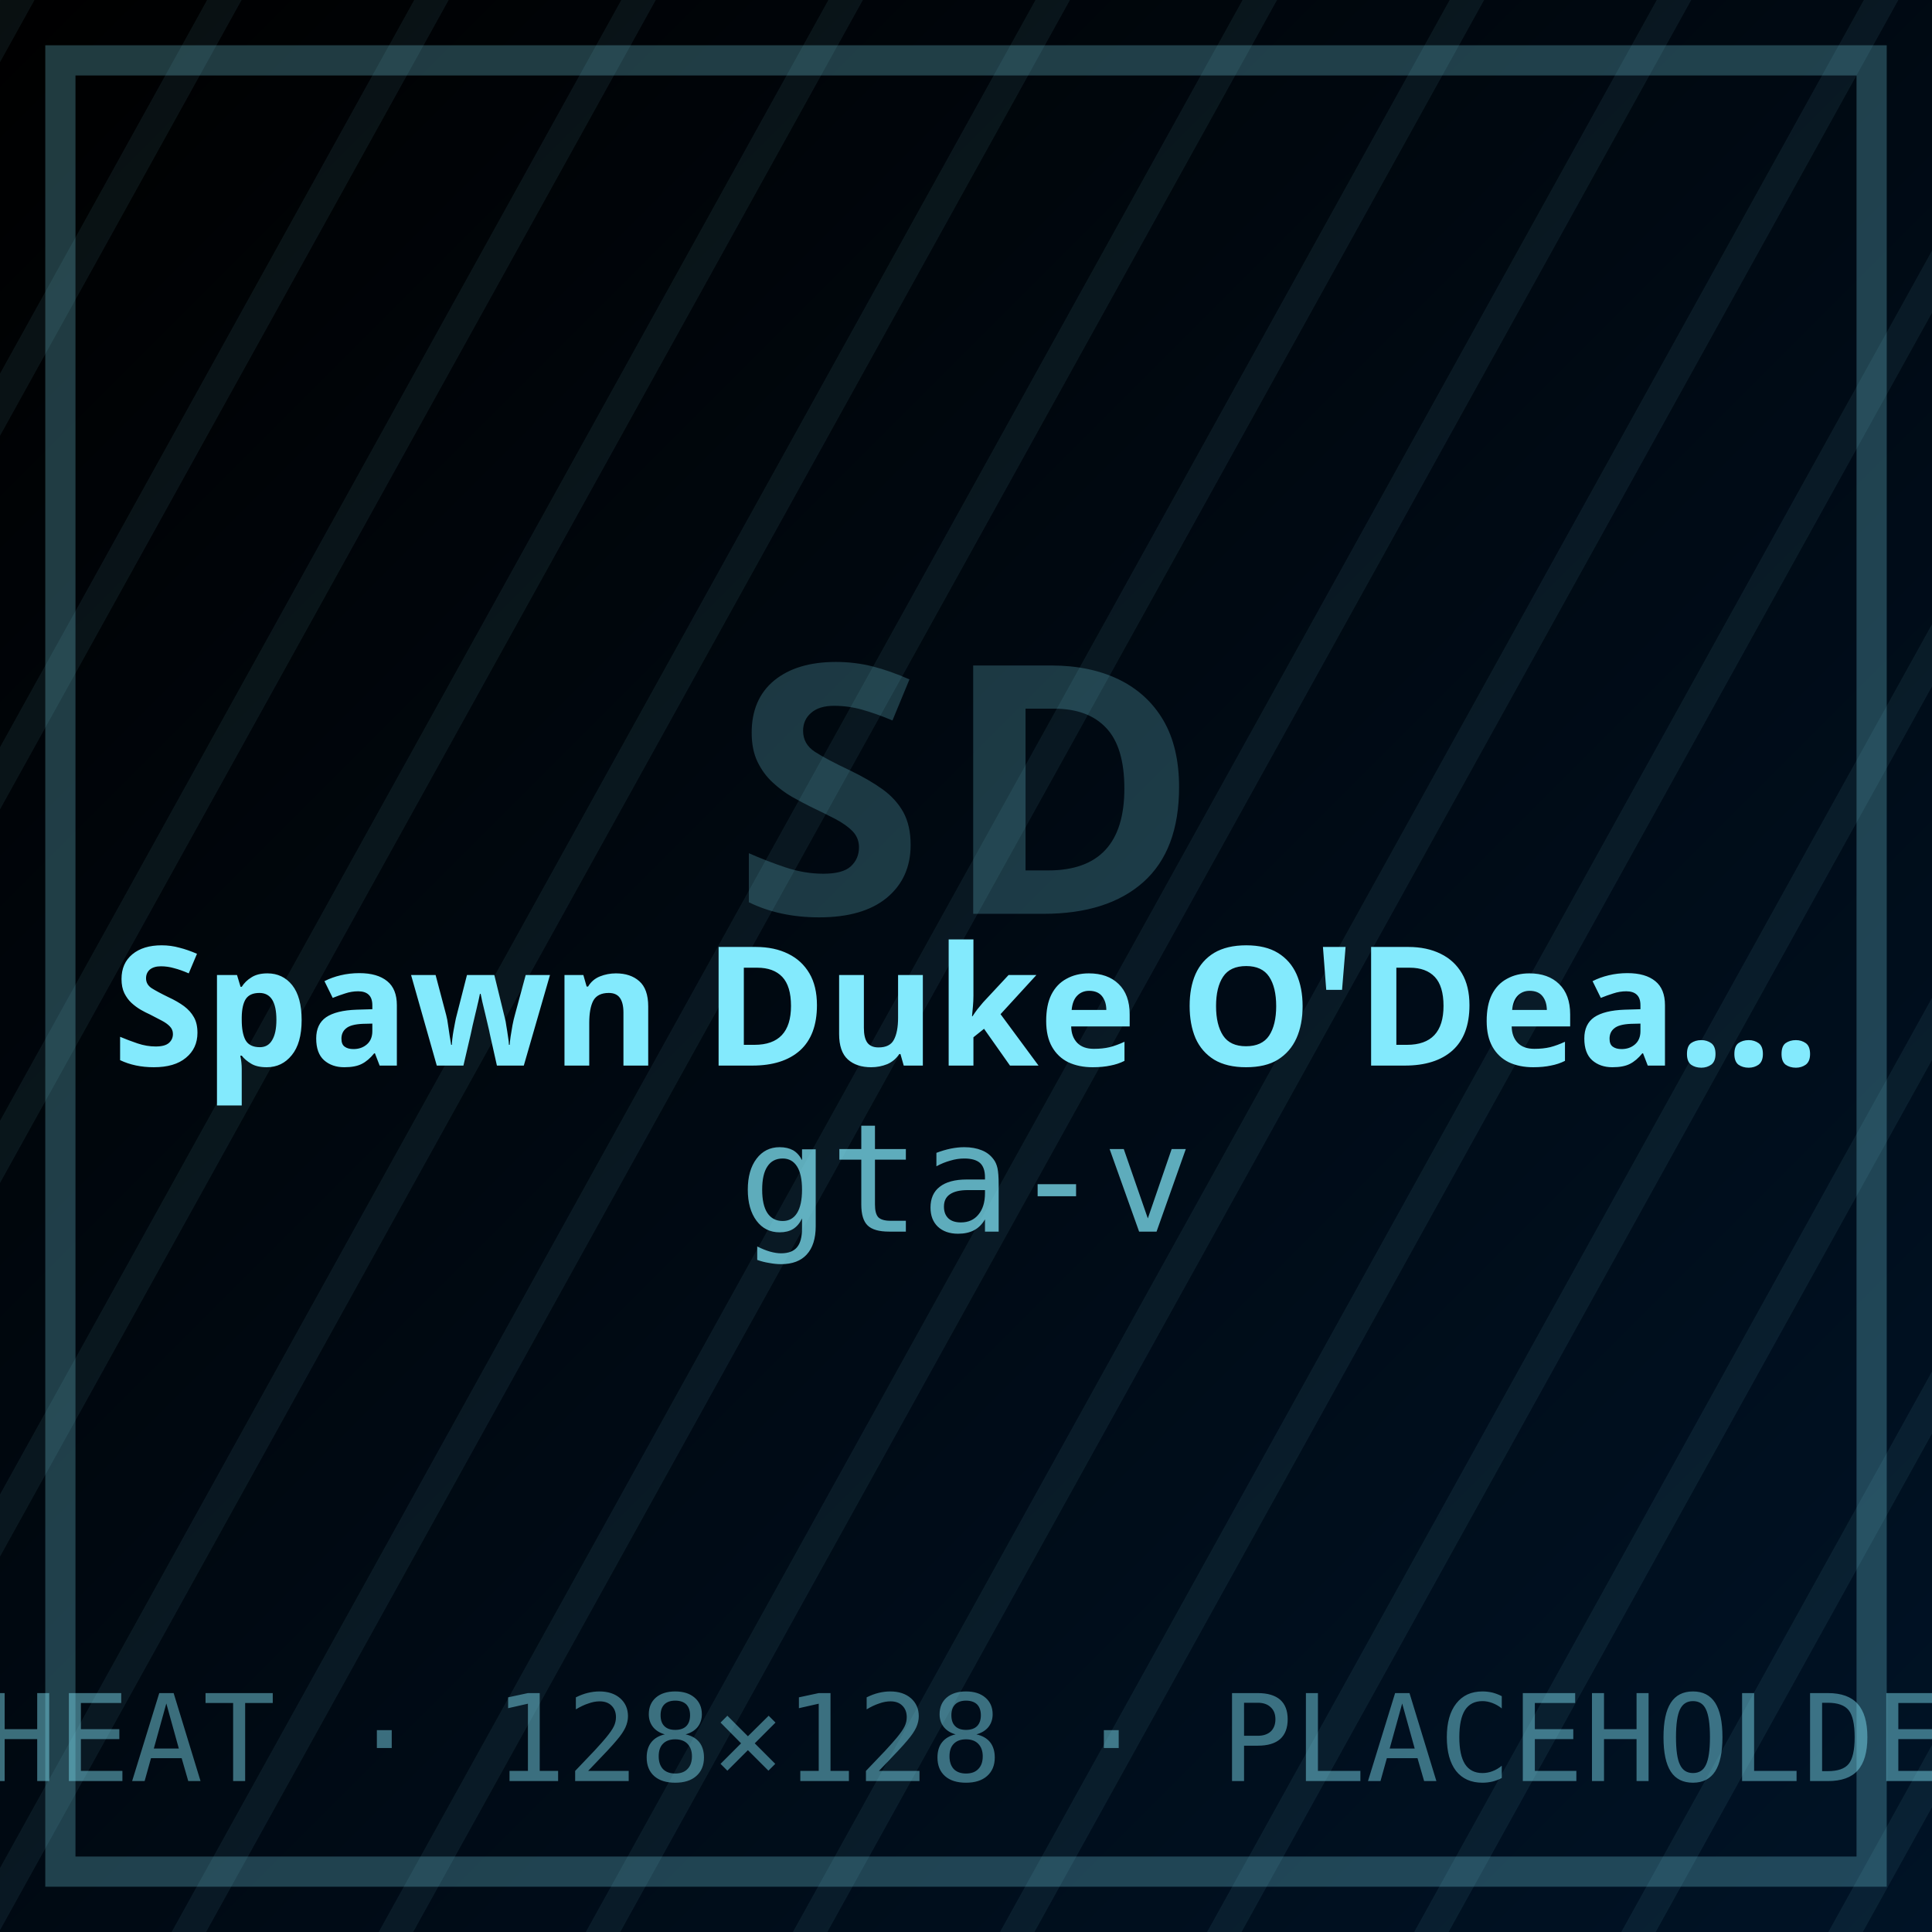
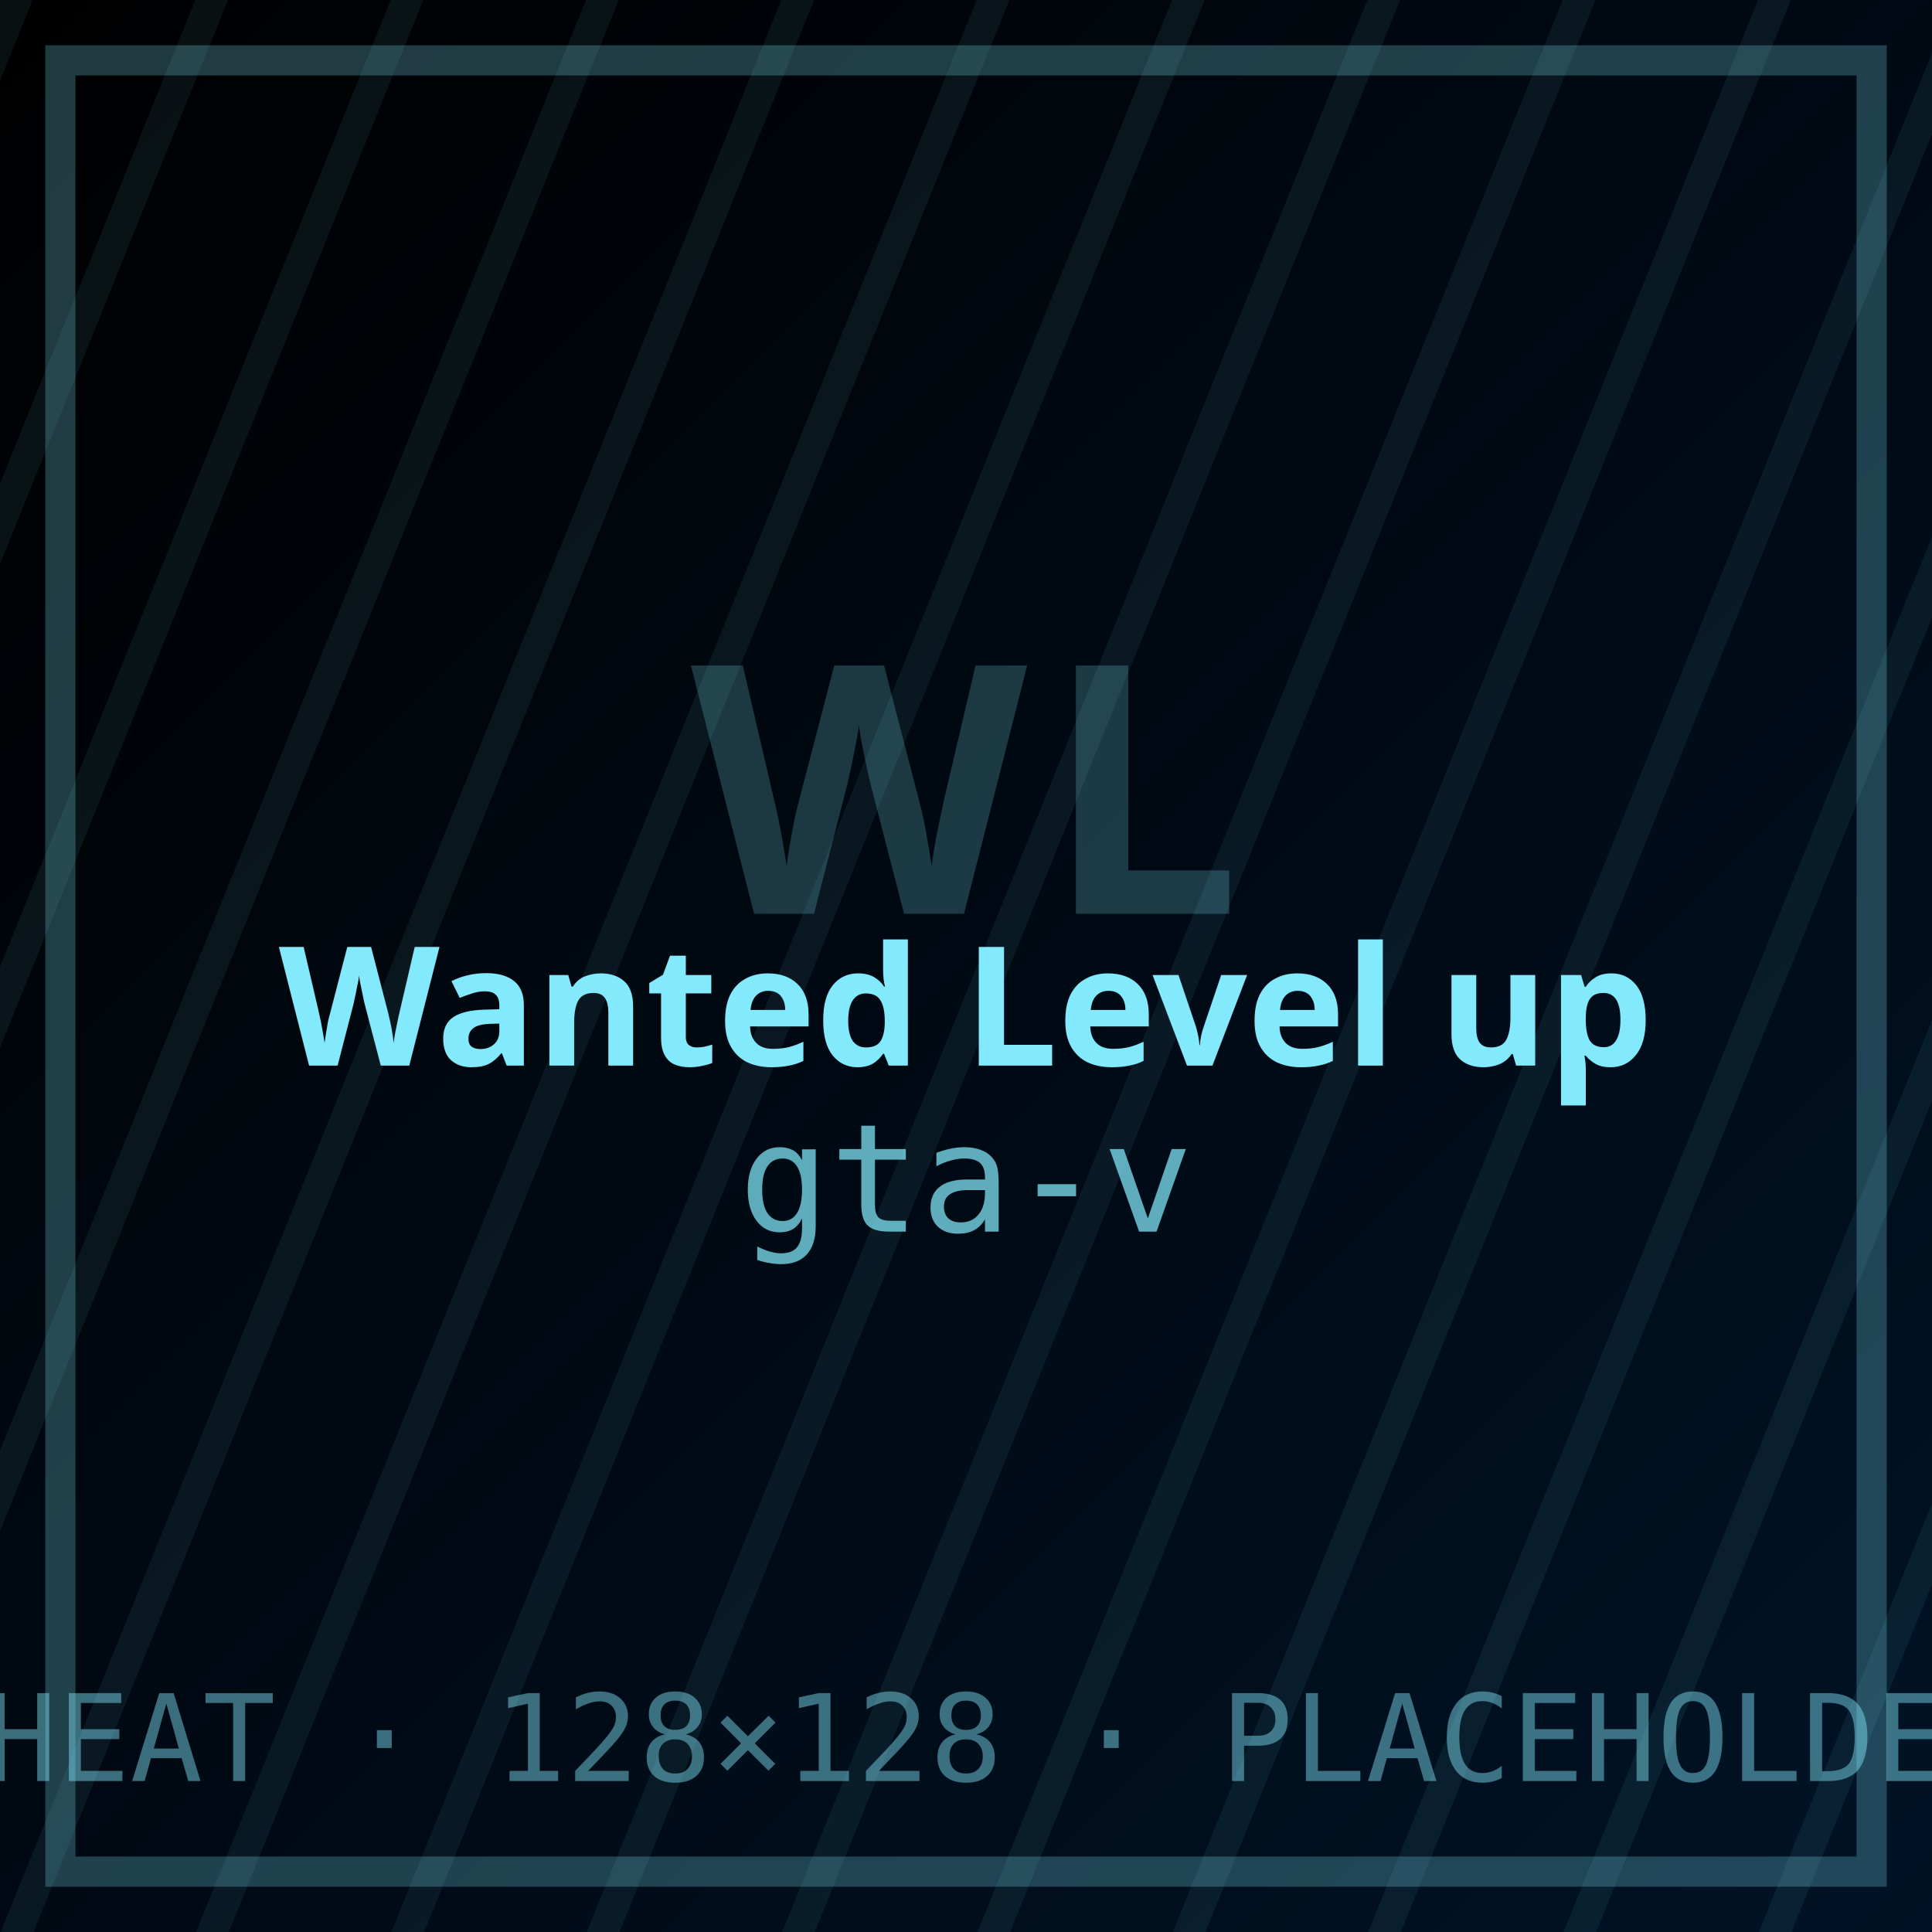
- <svg xmlns="http://www.w3.org/2000/svg" width="128" height="128" viewBox="0 0 128 128" role="img" aria-label="Spawn Duke O'Death &amp;#91; 1 &amp;#93; &amp;#91; 8 &amp;#93; — placeholder image">
+ <svg xmlns="http://www.w3.org/2000/svg" width="128" height="128" viewBox="0 0 128 128" role="img" aria-label="Wanted Level up — placeholder image">
  <defs>
    <linearGradient id="g" x1="0" y1="0" x2="1" y2="1">
      <stop offset="0" stop-color="#000000" />
      <stop offset="1" stop-color="#001326" />
    </linearGradient>
-     <pattern id="p" width="12" height="12" patternUnits="userSpaceOnUse" patternTransform="rotate(29)">
+     <pattern id="p" width="12" height="12" patternUnits="userSpaceOnUse" patternTransform="rotate(22)">
      <rect width="2" height="12" fill="#83eafd" opacity="0.07" />
    </pattern>
  </defs>
  <rect width="128" height="128" fill="url(#g)" />
  <rect width="128" height="128" fill="url(#p)" />
  <rect x="4" y="4" width="120" height="120" fill="none" stroke="#83eafd" stroke-opacity="0.25" stroke-width="2" />
-   <text x="64" y="60.544" text-anchor="middle" font-family="ui-sans-serif,system-ui,sans-serif" font-weight="800" font-size="23.04" fill="#83eafd" fill-opacity="0.22" letter-spacing="1.152">SD</text>
-   <text x="64" y="70.6" text-anchor="middle" font-family="ui-sans-serif,system-ui,sans-serif" font-weight="700" font-size="11" fill="#83eafd">Spawn Duke O'Dea…</text>
+   <text x="64" y="60.544" text-anchor="middle" font-family="ui-sans-serif,system-ui,sans-serif" font-weight="800" font-size="23.04" fill="#83eafd" fill-opacity="0.22" letter-spacing="1.152">WL</text>
+   <text x="64" y="70.6" text-anchor="middle" font-family="ui-sans-serif,system-ui,sans-serif" font-weight="700" font-size="11" fill="#83eafd">Wanted Level up</text>
  <text x="64" y="81.6" text-anchor="middle" font-family="ui-monospace,SFMono-Regular,monospace" font-size="10" fill="#83eafd" fill-opacity="0.72">gta-v</text>
  <text x="64" y="118" text-anchor="middle" font-family="ui-monospace,SFMono-Regular,monospace" font-size="8" fill="#83eafd" fill-opacity="0.45">CHEAT · 128×128 · PLACEHOLDER</text>
</svg>
